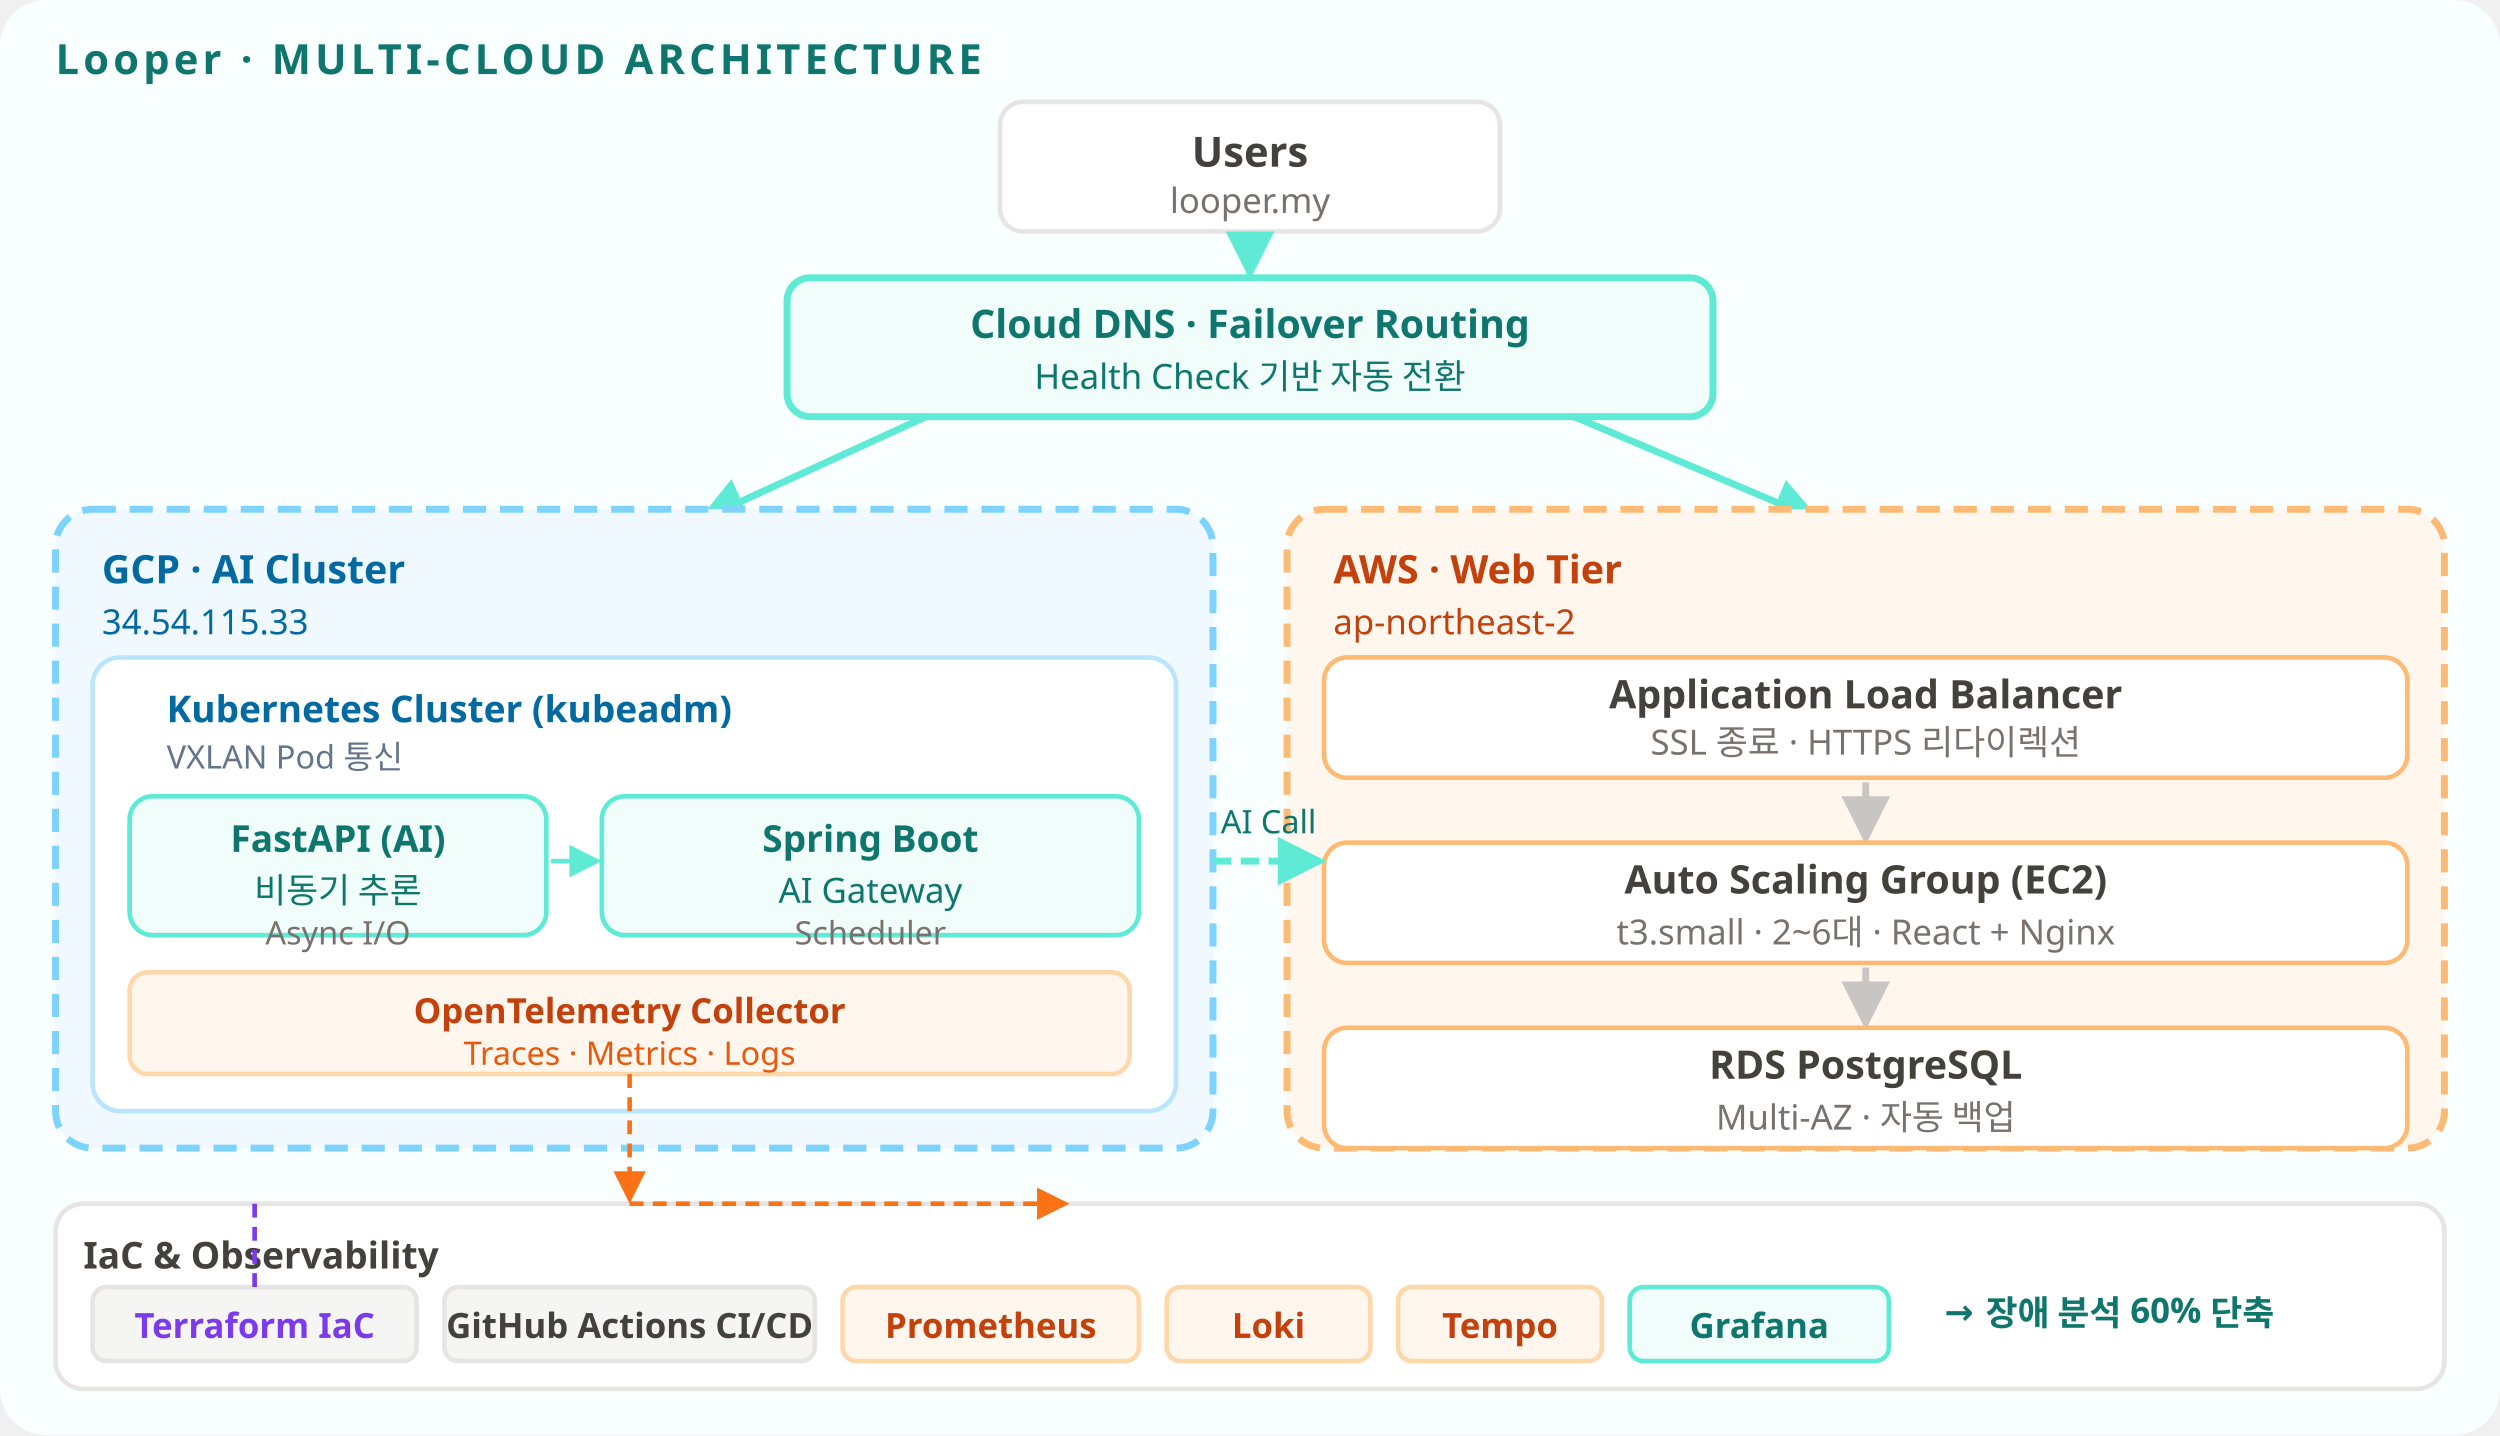
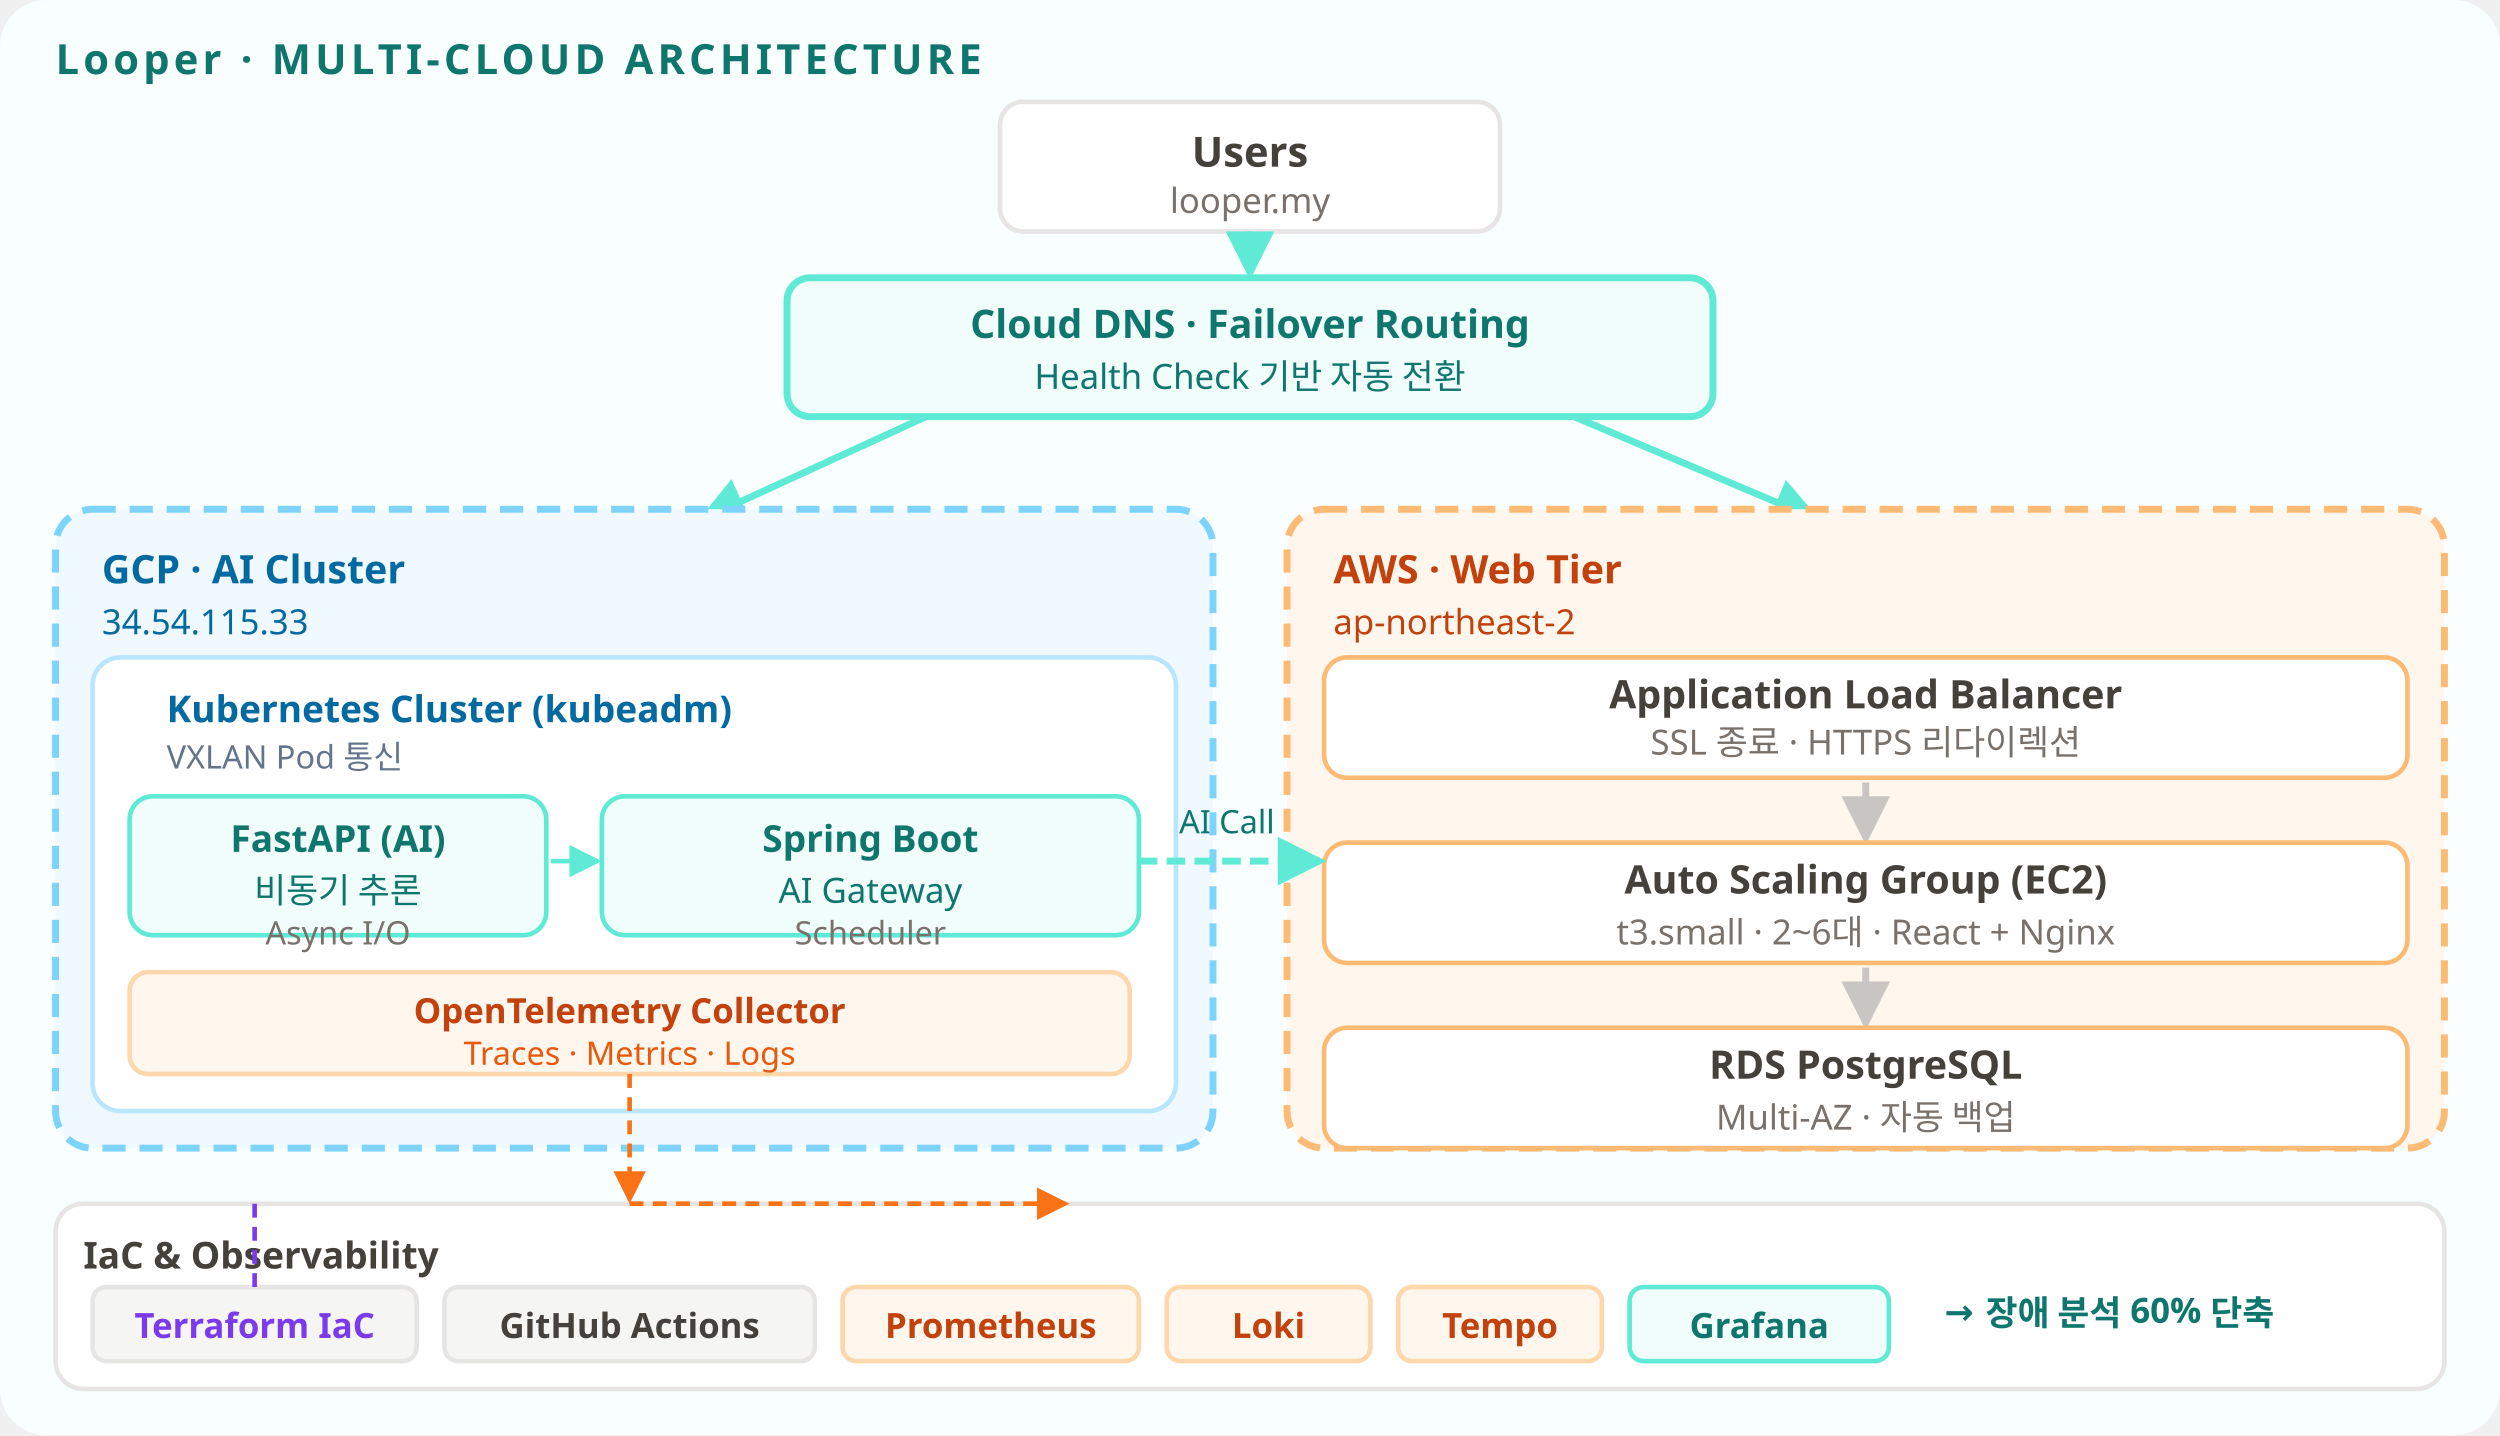
<svg xmlns="http://www.w3.org/2000/svg" viewBox="0 0 540 310" font-family="'Pretendard Variable',Pretendard,system-ui,sans-serif">
  <defs>
    <marker id="a" markerWidth="7" markerHeight="7" refX="6" refY="3.5" orient="auto">
      <path d="M0,0 L0,7 L7,3.5 z" fill="#5eead4" />
    </marker>
    <marker id="b" markerWidth="7" markerHeight="7" refX="6" refY="3.5" orient="auto">
      <path d="M0,0 L0,7 L7,3.5 z" fill="#c8c5c2" />
    </marker>
    <marker id="o" markerWidth="7" markerHeight="7" refX="6" refY="3.5" orient="auto">
      <path d="M0,0 L0,7 L7,3.5 z" fill="#f97316" />
    </marker>
  </defs>
  <rect width="540" height="310" fill="#f8fffe" rx="10" />
  <text x="12" y="16" font-size="9" font-weight="700" fill="#0f766e" letter-spacing=".1em">Looper · MULTI-CLOUD ARCHITECTURE</text>
  <rect x="216" y="22" width="108" height="28" rx="5" fill="white" stroke="#e7e5e4" />
  <text x="270" y="36" text-anchor="middle" font-size="9" font-weight="700" fill="#44403c">Users</text>
  <text x="270" y="46" text-anchor="middle" font-size="7.5" fill="#78716c">looper.my</text>
  <rect x="170" y="60" width="200" height="30" rx="5" fill="#f0fdfa" stroke="#5eead4" stroke-width="1.5" />
  <text x="270" y="73" text-anchor="middle" font-size="8.5" font-weight="700" fill="#0f766e">Cloud DNS · Failover Routing</text>
  <text x="270" y="84" text-anchor="middle" font-size="7.5" fill="#0f766e">Health Check 기반 자동 전환</text>
  <line x1="270" y1="50" x2="270" y2="59" stroke="#5eead4" stroke-width="1.5" marker-end="url(#a)" />
  <line x1="200" y1="90" x2="152" y2="112" stroke="#5eead4" stroke-width="1.5" marker-end="url(#a)" />
  <line x1="340" y1="90" x2="392" y2="112" stroke="#5eead4" stroke-width="1.5" marker-end="url(#a)" />
  <rect x="12" y="110" width="250" height="138" rx="8" fill="#f0f9ff" stroke="#7dd3fc" stroke-width="1.5" stroke-dasharray="5,3" />
  <text x="22" y="126" font-size="8.5" font-weight="700" fill="#0369a1">GCP · AI Cluster</text>
  <text x="22" y="137" font-size="7.5" fill="#0369a1">34.54.115.33</text>
  <rect x="20" y="142" width="234" height="98" rx="6" fill="white" stroke="#bae6fd" stroke-width="1" />
  <text x="36" y="156" font-size="8" font-weight="700" fill="#0369a1">Kubernetes Cluster (kubeadm)</text>
  <text x="36" y="166" font-size="7" fill="#64748b">VXLAN Pod 통신</text>
  <rect x="28" y="172" width="90" height="30" rx="5" fill="#f0fdfa" stroke="#5eead4" />
  <text x="73" y="184" text-anchor="middle" font-size="8" font-weight="600" fill="#0f766e">FastAPI (AI)</text>
  <text x="73" y="195" text-anchor="middle" font-size="7.5" fill="#0f766e">비동기 추론</text>
  <text x="73" y="204" text-anchor="middle" font-size="7" fill="#78716c">Async I/O</text>
  <rect x="130" y="172" width="116" height="30" rx="5" fill="#f0fdfa" stroke="#5eead4" />
  <text x="188" y="184" text-anchor="middle" font-size="8" font-weight="600" fill="#0f766e">Spring Boot</text>
  <text x="188" y="195" text-anchor="middle" font-size="7.5" fill="#0f766e">AI Gateway</text>
  <text x="188" y="204" text-anchor="middle" font-size="7" fill="#78716c">Scheduler</text>
  <line x1="119" y1="186" x2="129" y2="186" stroke="#5eead4" stroke-width="1" marker-end="url(#a)" />
  <rect x="28" y="210" width="216" height="22" rx="4" fill="#fff7ed" stroke="#fed7aa" />
  <text x="136" y="221" text-anchor="middle" font-size="7.5" font-weight="600" fill="#c2410c">OpenTelemetry Collector</text>
  <text x="136" y="230" text-anchor="middle" font-size="7" fill="#ea580c">Traces · Metrics · Logs</text>
  <rect x="278" y="110" width="250" height="138" rx="8" fill="#fff7ed" stroke="#fdba74" stroke-width="1.5" stroke-dasharray="5,3" />
  <text x="288" y="126" font-size="8.5" font-weight="700" fill="#c2410c">AWS · Web Tier</text>
  <text x="288" y="137" font-size="7.5" fill="#c2410c">ap-northeast-2</text>
  <rect x="286" y="142" width="234" height="26" rx="5" fill="white" stroke="#fdba74" />
  <text x="403" y="153" text-anchor="middle" font-size="8.5" font-weight="600" fill="#44403c">Application Load Balancer</text>
  <text x="403" y="163" text-anchor="middle" font-size="7.5" fill="#78716c">SSL 종료 · HTTPS 리다이렉션</text>
  <line x1="403" y1="169" x2="403" y2="181" stroke="#c8c5c2" stroke-width="1.5" marker-end="url(#b)" />
  <rect x="286" y="182" width="234" height="26" rx="5" fill="white" stroke="#fdba74" />
  <text x="403" y="193" text-anchor="middle" font-size="8.5" font-weight="600" fill="#44403c">Auto Scaling Group (EC2)</text>
  <text x="403" y="204" text-anchor="middle" font-size="7.5" fill="#78716c">t3.small · 2~6대 · React + Nginx</text>
  <line x1="403" y1="209" x2="403" y2="221" stroke="#c8c5c2" stroke-width="1.5" marker-end="url(#b)" />
  <rect x="286" y="222" width="234" height="26" rx="5" fill="white" stroke="#fdba74" />
  <text x="403" y="233" text-anchor="middle" font-size="8.5" font-weight="600" fill="#44403c">RDS PostgreSQL</text>
  <text x="403" y="244" text-anchor="middle" font-size="7.5" fill="#78716c">Multi-AZ · 자동 백업</text>
  <rect x="12" y="260" width="516" height="40" rx="6" fill="white" stroke="#e7e5e4" />
  <text x="18" y="274" font-size="8" font-weight="700" fill="#44403c">IaC &amp; Observability</text>
  <rect x="20" y="278" width="70" height="16" rx="3" fill="#f5f5f4" stroke="#e7e5e4" />
  <text x="55" y="289" text-anchor="middle" font-size="7.5" font-weight="600" fill="#7c3aed">Terraform IaC</text>
  <rect x="96" y="278" width="80" height="16" rx="3" fill="#f5f5f4" stroke="#e7e5e4" />
-   <text x="136" y="289" text-anchor="middle" font-size="7.5" font-weight="600" fill="#44403c">GitHub Actions CI/CD</text>
+   <text x="136" y="289" text-anchor="middle" font-size="7.5" font-weight="600" fill="#44403c">GitHub Actions</text>
  <rect x="182" y="278" width="64" height="16" rx="3" fill="#fff7ed" stroke="#fed7aa" />
  <text x="214" y="289" text-anchor="middle" font-size="7.5" font-weight="600" fill="#c2410c">Prometheus</text>
  <rect x="252" y="278" width="44" height="16" rx="3" fill="#fff7ed" stroke="#fed7aa" />
  <text x="274" y="289" text-anchor="middle" font-size="7.5" font-weight="600" fill="#c2410c">Loki</text>
  <rect x="302" y="278" width="44" height="16" rx="3" fill="#fff7ed" stroke="#fed7aa" />
  <text x="324" y="289" text-anchor="middle" font-size="7.5" font-weight="600" fill="#c2410c">Tempo</text>
  <rect x="352" y="278" width="56" height="16" rx="3" fill="#f0fdfa" stroke="#5eead4" />
  <text x="380" y="289" text-anchor="middle" font-size="7.5" font-weight="700" fill="#0f766e">Grafana</text>
  <text x="420" y="286" font-size="7.5" fill="#0f766e" font-weight="600">→ 장애 분석 60% 단축</text>
  <line x1="136" y1="260" x2="230" y2="260" stroke="#f97316" stroke-width="1" stroke-dasharray="3,2" marker-end="url(#o)" />
  <line x1="136" y1="232" x2="136" y2="259" stroke="#f97316" stroke-width="1" stroke-dasharray="3,2" marker-end="url(#o)" />
  <line x1="55" y1="278" x2="55" y2="260" stroke="#7c3aed" stroke-width="1" stroke-dasharray="3,2" />
-   <line x1="262" y1="186" x2="285" y2="186" stroke="#5eead4" stroke-width="1.5" stroke-dasharray="4,2" marker-end="url(#a)" />
-   <text x="274" y="180" text-anchor="middle" font-size="7" fill="#0f766e">AI Call</text>
+   <line x1="246" y1="186" x2="285" y2="186" stroke="#5eead4" stroke-width="1.5" stroke-dasharray="4,2" marker-end="url(#a)" />
+   <text x="265" y="180" text-anchor="middle" font-size="7" fill="#0f766e">AI Call</text>
</svg>
